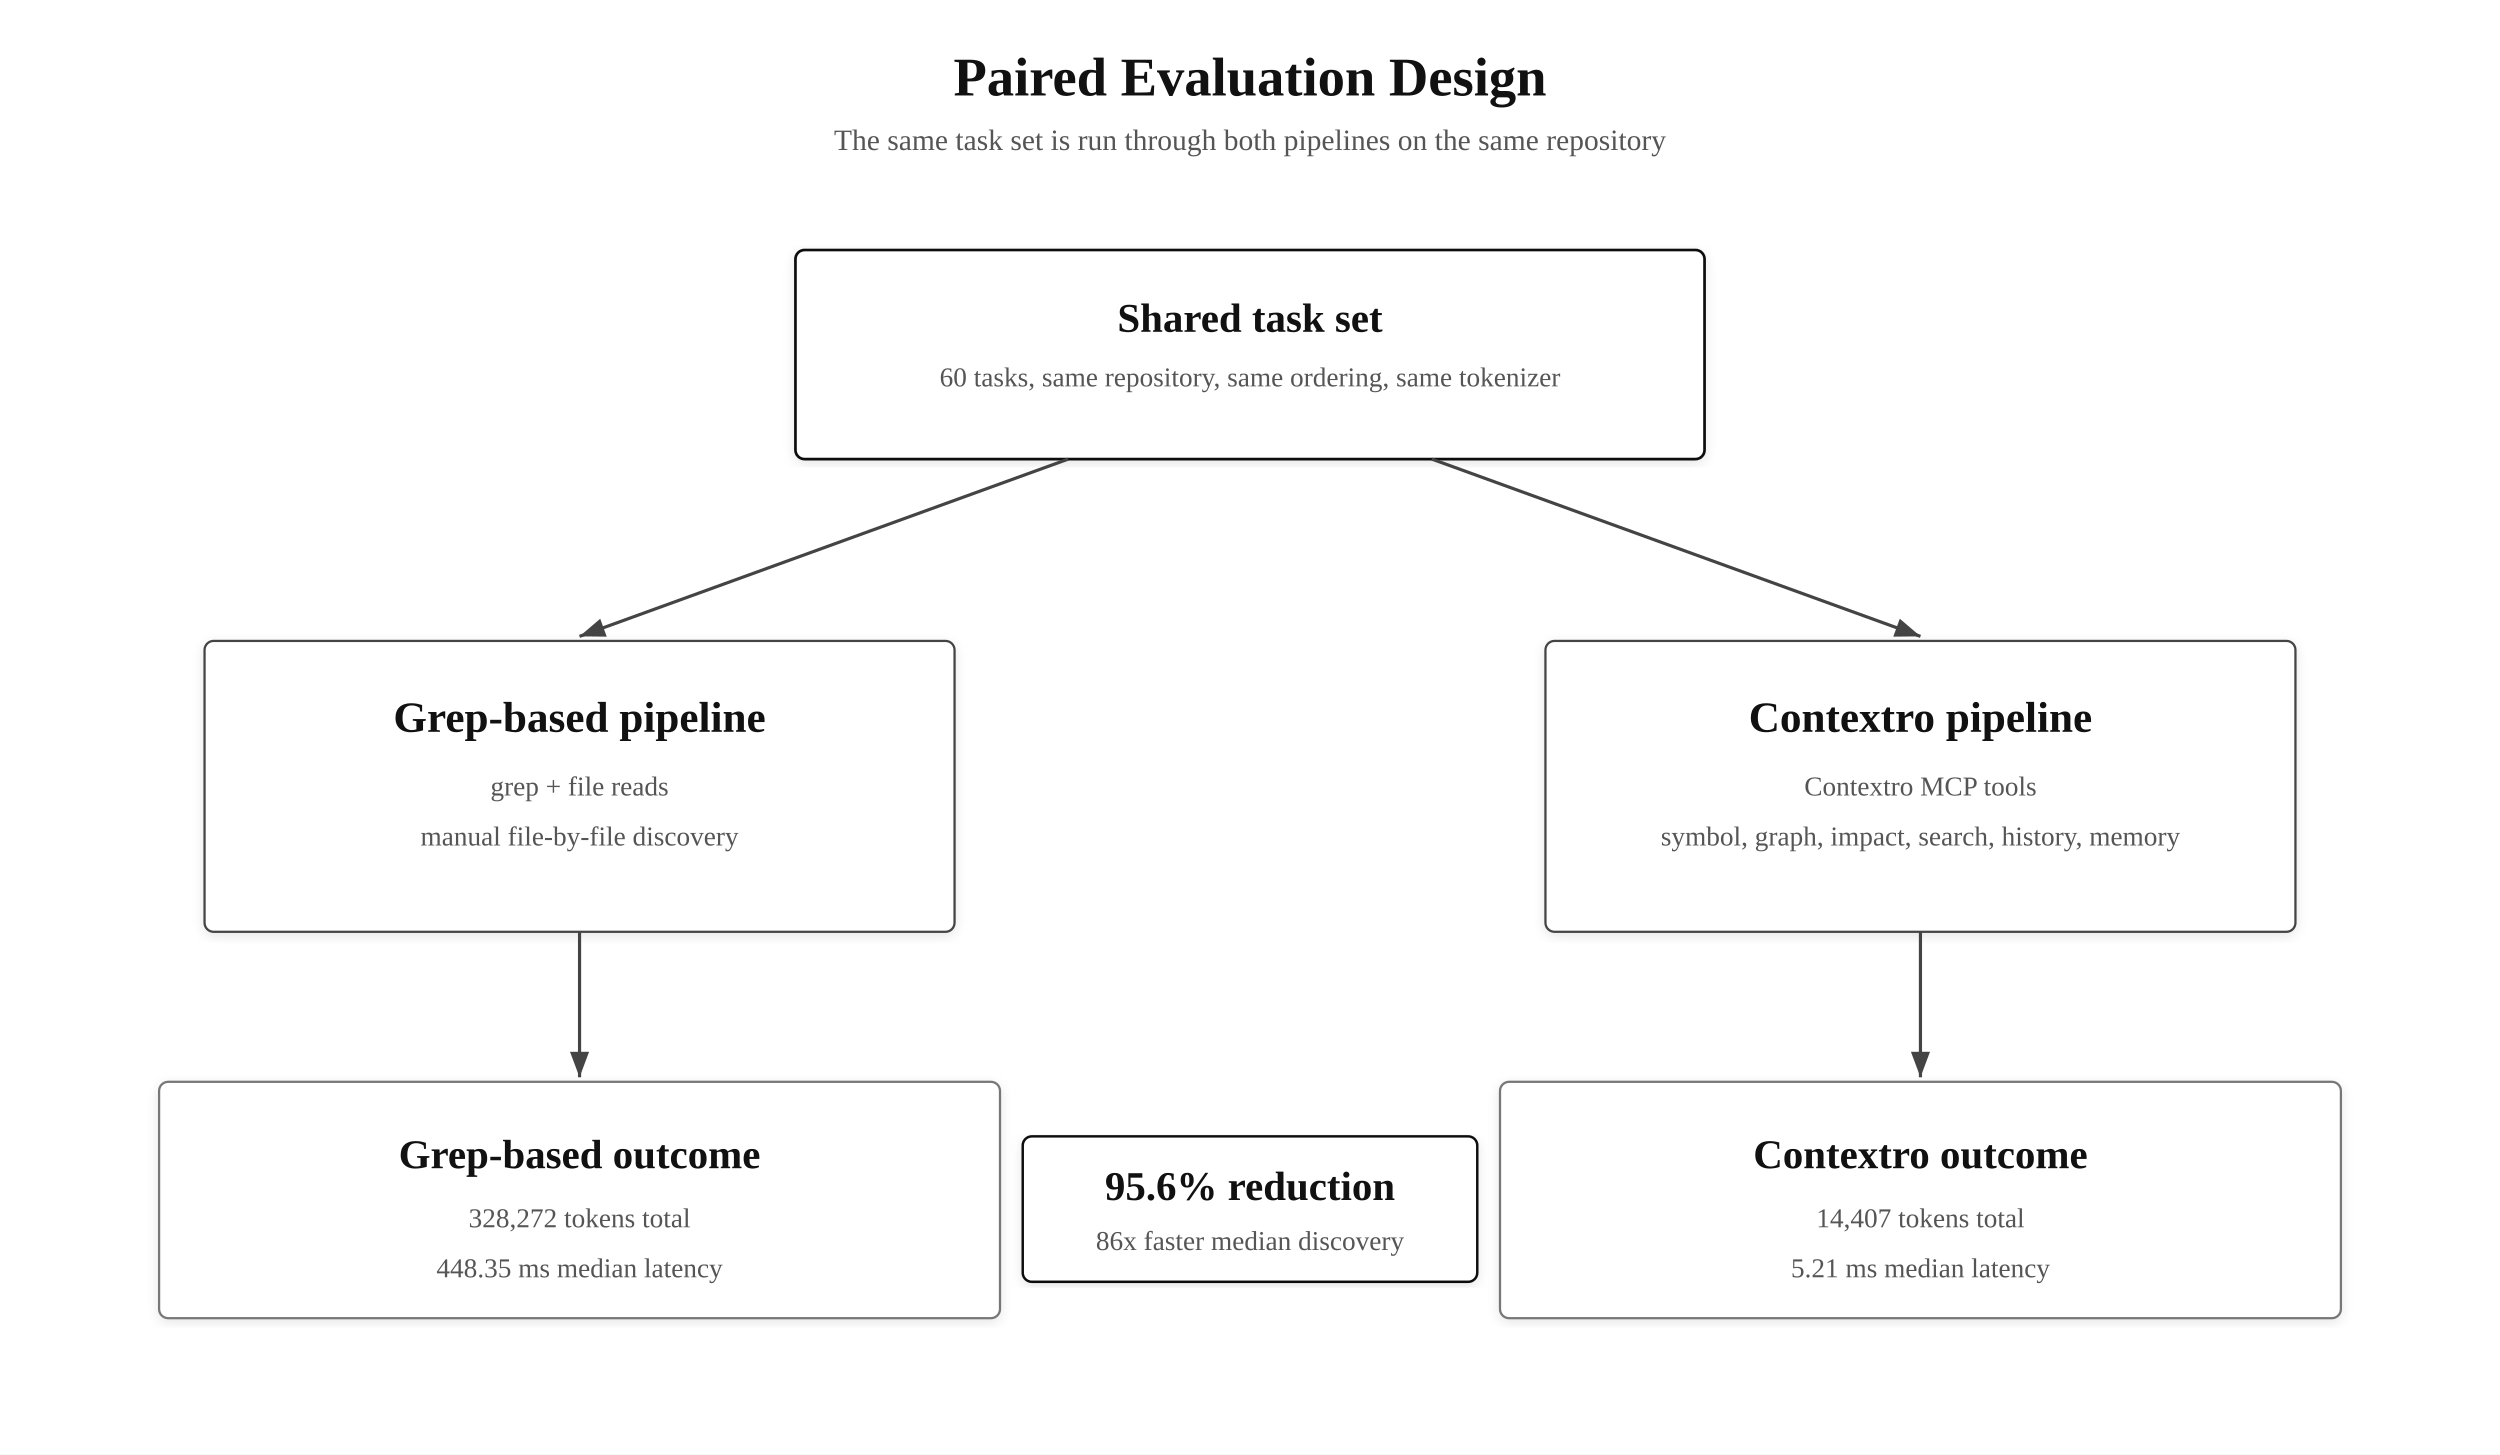
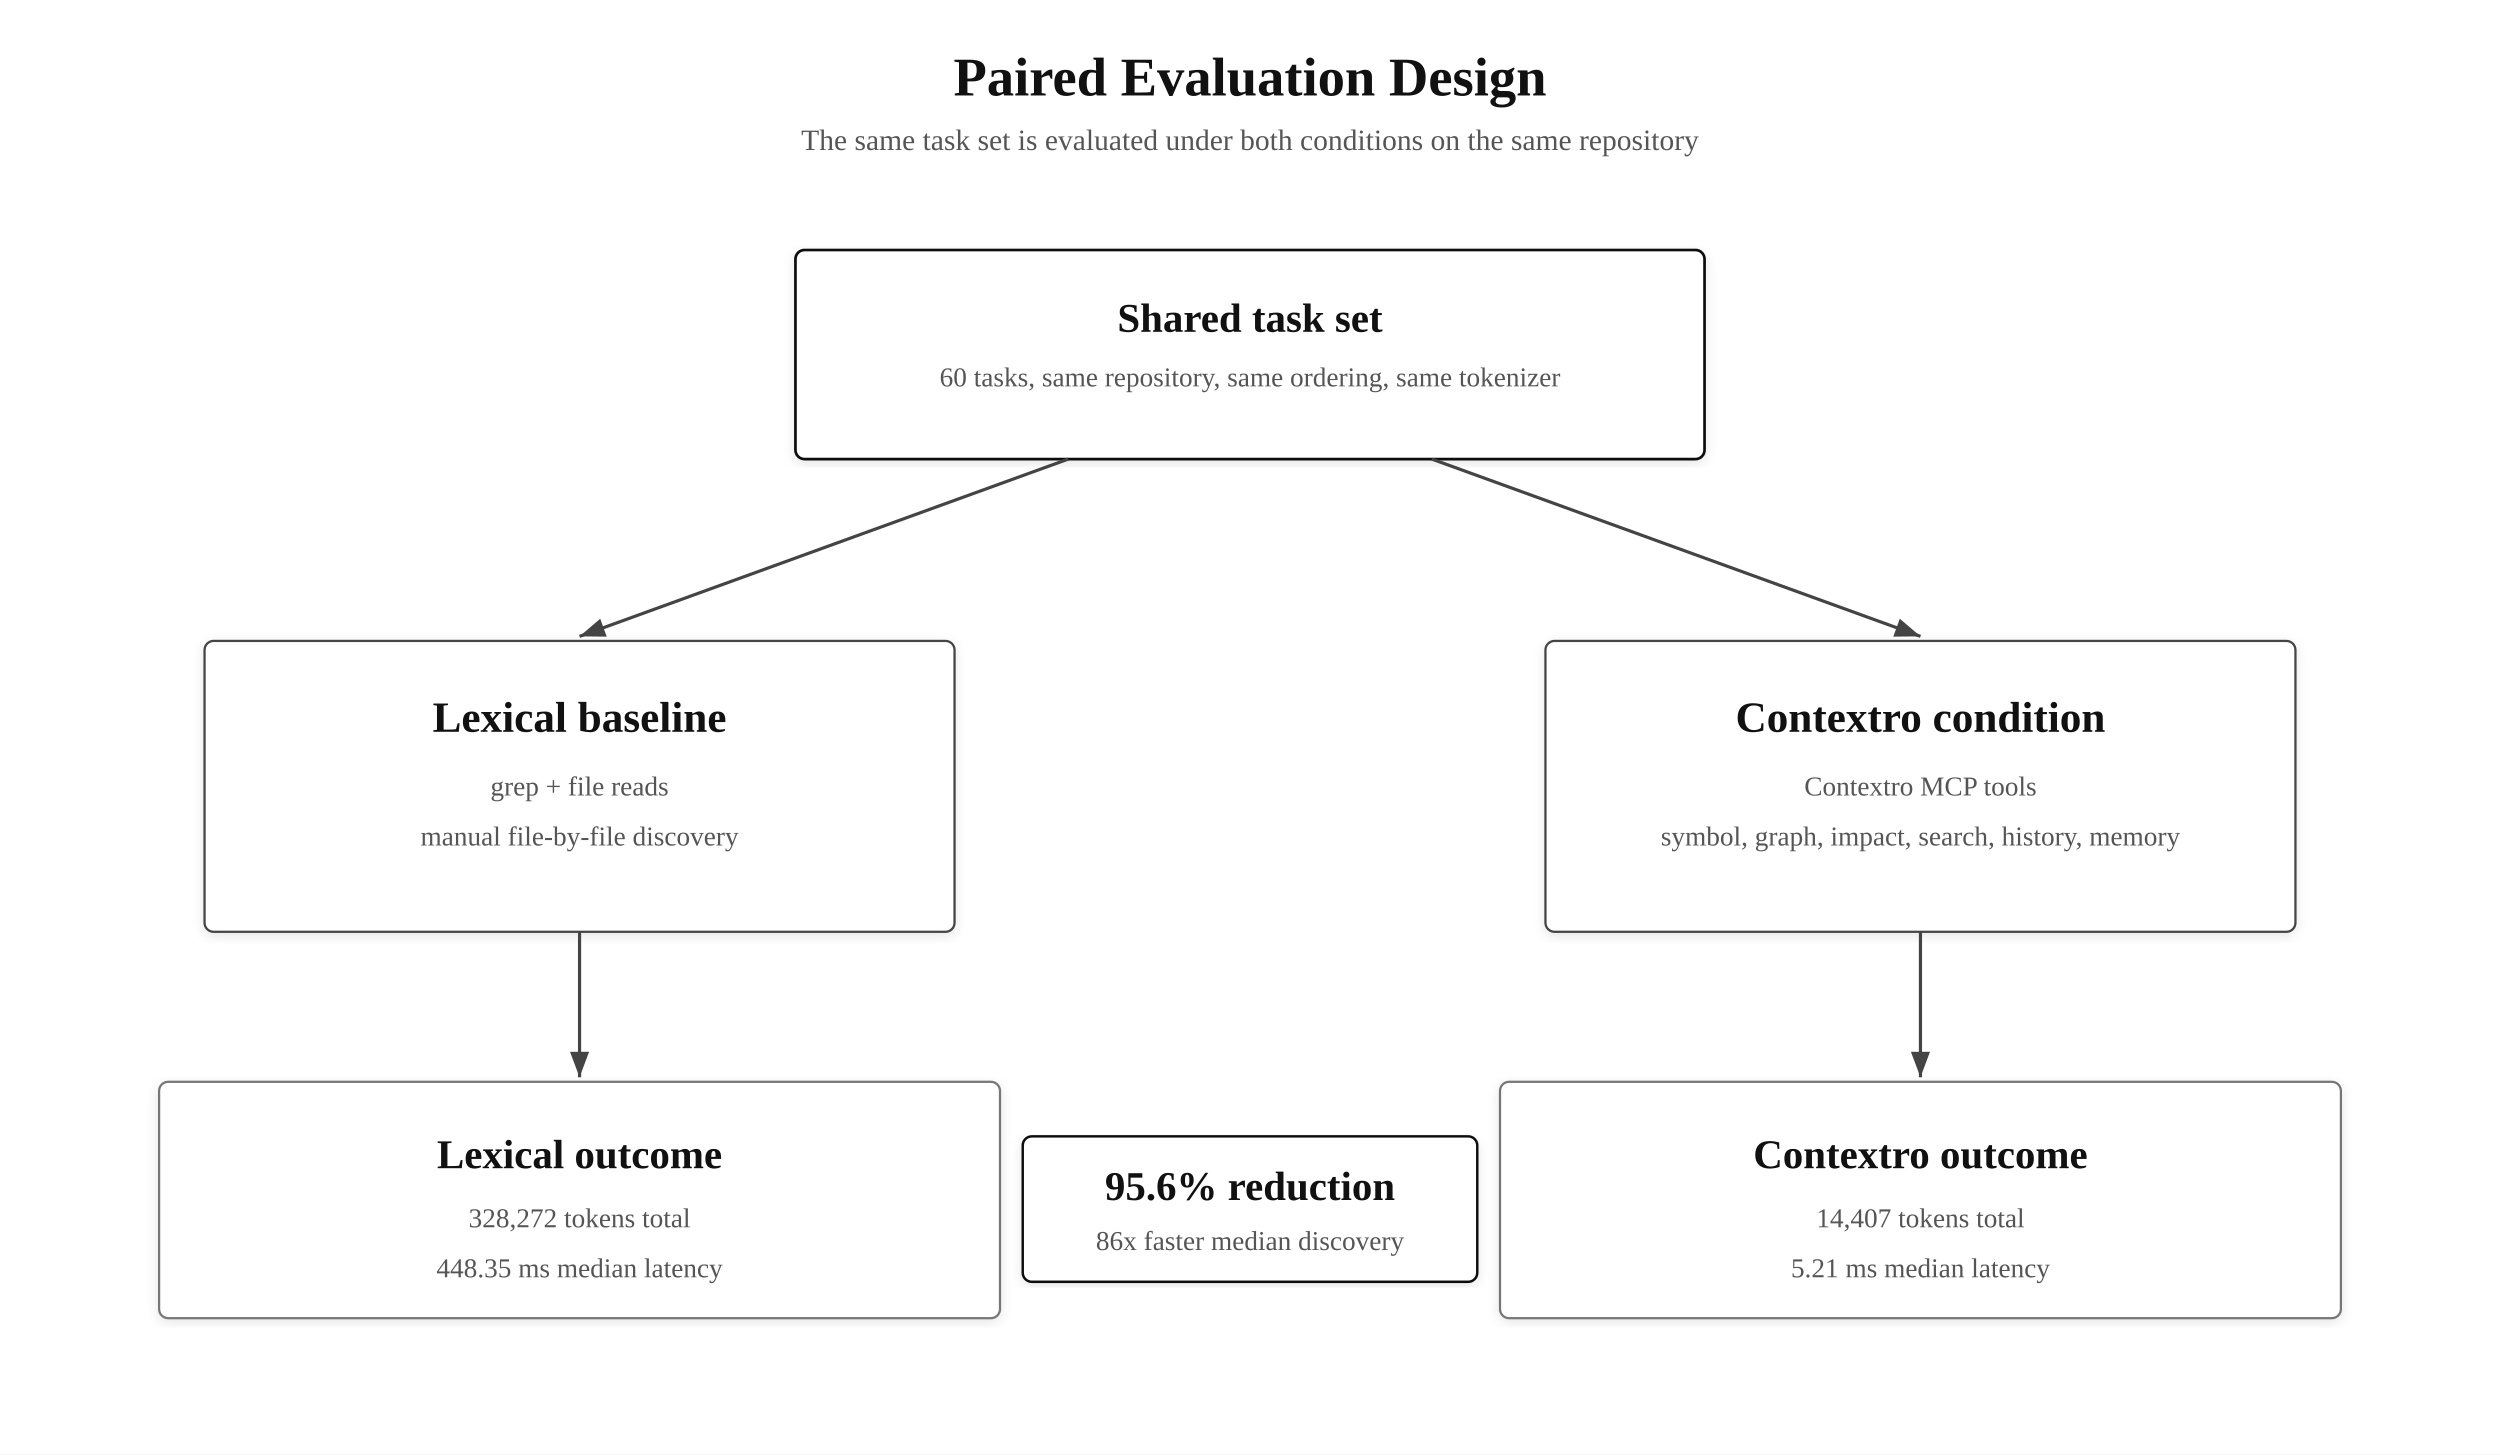
<svg xmlns="http://www.w3.org/2000/svg" viewBox="0 0 1100 640" font-family="Georgia, 'Times New Roman', serif">
  <defs>
    <filter id="shadow" x="-4%" y="-4%" width="108%" height="108%">
      <feDropShadow dx="0" dy="1.5" stdDeviation="2.5" flood-opacity="0.10" />
    </filter>
    <marker id="arrow" markerWidth="8" markerHeight="6" refX="8" refY="3" orient="auto">
      <polygon points="0 0, 8 3, 0 6" fill="#444444" />
    </marker>
  </defs>
  <rect width="1100" height="640" fill="#ffffff" />
  <text x="550" y="42" text-anchor="middle" font-size="24" font-weight="700" fill="#111111">Paired Evaluation Design</text>
-   <text x="550" y="66" text-anchor="middle" font-size="13" fill="#555555">The same task set is run through both pipelines on the same repository</text>
+   <text x="550" y="66" text-anchor="middle" font-size="13" fill="#555555">The same task set is evaluated under both conditions on the same repository</text>
  <rect x="350" y="110" width="400" height="92" rx="4" fill="#ffffff" stroke="#111111" stroke-width="1.2" filter="url(#shadow)" />
  <text x="550" y="146" text-anchor="middle" font-size="18" font-weight="700" fill="#111111">Shared task set</text>
  <text x="550" y="170" text-anchor="middle" font-size="12" fill="#555555">60 tasks, same repository, same ordering, same tokenizer</text>
  <line x1="470" y1="202" x2="255" y2="280" stroke="#444444" stroke-width="1.4" marker-end="url(#arrow)" />
  <line x1="630" y1="202" x2="845" y2="280" stroke="#444444" stroke-width="1.4" marker-end="url(#arrow)" />
  <rect x="90" y="282" width="330" height="128" rx="4" fill="#ffffff" stroke="#444444" filter="url(#shadow)" />
-   <text x="255" y="322" text-anchor="middle" font-size="19" font-weight="700" fill="#111111">Grep-based pipeline</text>
+   <text x="255" y="322" text-anchor="middle" font-size="19" font-weight="700" fill="#111111">Lexical baseline</text>
  <text x="255" y="350" text-anchor="middle" font-size="12" fill="#555555">grep + file reads</text>
  <text x="255" y="372" text-anchor="middle" font-size="12" fill="#555555">manual file-by-file discovery</text>
  <rect x="680" y="282" width="330" height="128" rx="4" fill="#ffffff" stroke="#444444" filter="url(#shadow)" />
-   <text x="845" y="322" text-anchor="middle" font-size="19" font-weight="700" fill="#111111">Contextro pipeline</text>
+   <text x="845" y="322" text-anchor="middle" font-size="19" font-weight="700" fill="#111111">Contextro condition</text>
  <text x="845" y="350" text-anchor="middle" font-size="12" fill="#555555">Contextro MCP tools</text>
  <text x="845" y="372" text-anchor="middle" font-size="12" fill="#555555">symbol, graph, impact, search, history, memory</text>
  <line x1="255" y1="410" x2="255" y2="474" stroke="#444444" stroke-width="1.4" marker-end="url(#arrow)" />
  <line x1="845" y1="410" x2="845" y2="474" stroke="#444444" stroke-width="1.4" marker-end="url(#arrow)" />
  <rect x="70" y="476" width="370" height="104" rx="4" fill="#ffffff" stroke="#777777" filter="url(#shadow)" />
-   <text x="255" y="514" text-anchor="middle" font-size="18" font-weight="700" fill="#111111">Grep-based outcome</text>
+   <text x="255" y="514" text-anchor="middle" font-size="18" font-weight="700" fill="#111111">Lexical outcome</text>
  <text x="255" y="540" text-anchor="middle" font-size="12" fill="#555555">328,272 tokens total</text>
  <text x="255" y="562" text-anchor="middle" font-size="12" fill="#555555">448.35 ms median latency</text>
  <rect x="660" y="476" width="370" height="104" rx="4" fill="#ffffff" stroke="#777777" filter="url(#shadow)" />
  <text x="845" y="514" text-anchor="middle" font-size="18" font-weight="700" fill="#111111">Contextro outcome</text>
  <text x="845" y="540" text-anchor="middle" font-size="12" fill="#555555">14,407 tokens total</text>
  <text x="845" y="562" text-anchor="middle" font-size="12" fill="#555555">5.21 ms median latency</text>
  <rect x="450" y="500" width="200" height="64" rx="4" fill="#ffffff" stroke="#111111" stroke-width="1.1" filter="url(#shadow)" />
  <text x="550" y="528" text-anchor="middle" font-size="18" font-weight="700" fill="#111111">95.6% reduction</text>
  <text x="550" y="550" text-anchor="middle" font-size="12" fill="#555555">86x faster median discovery</text>
</svg>
